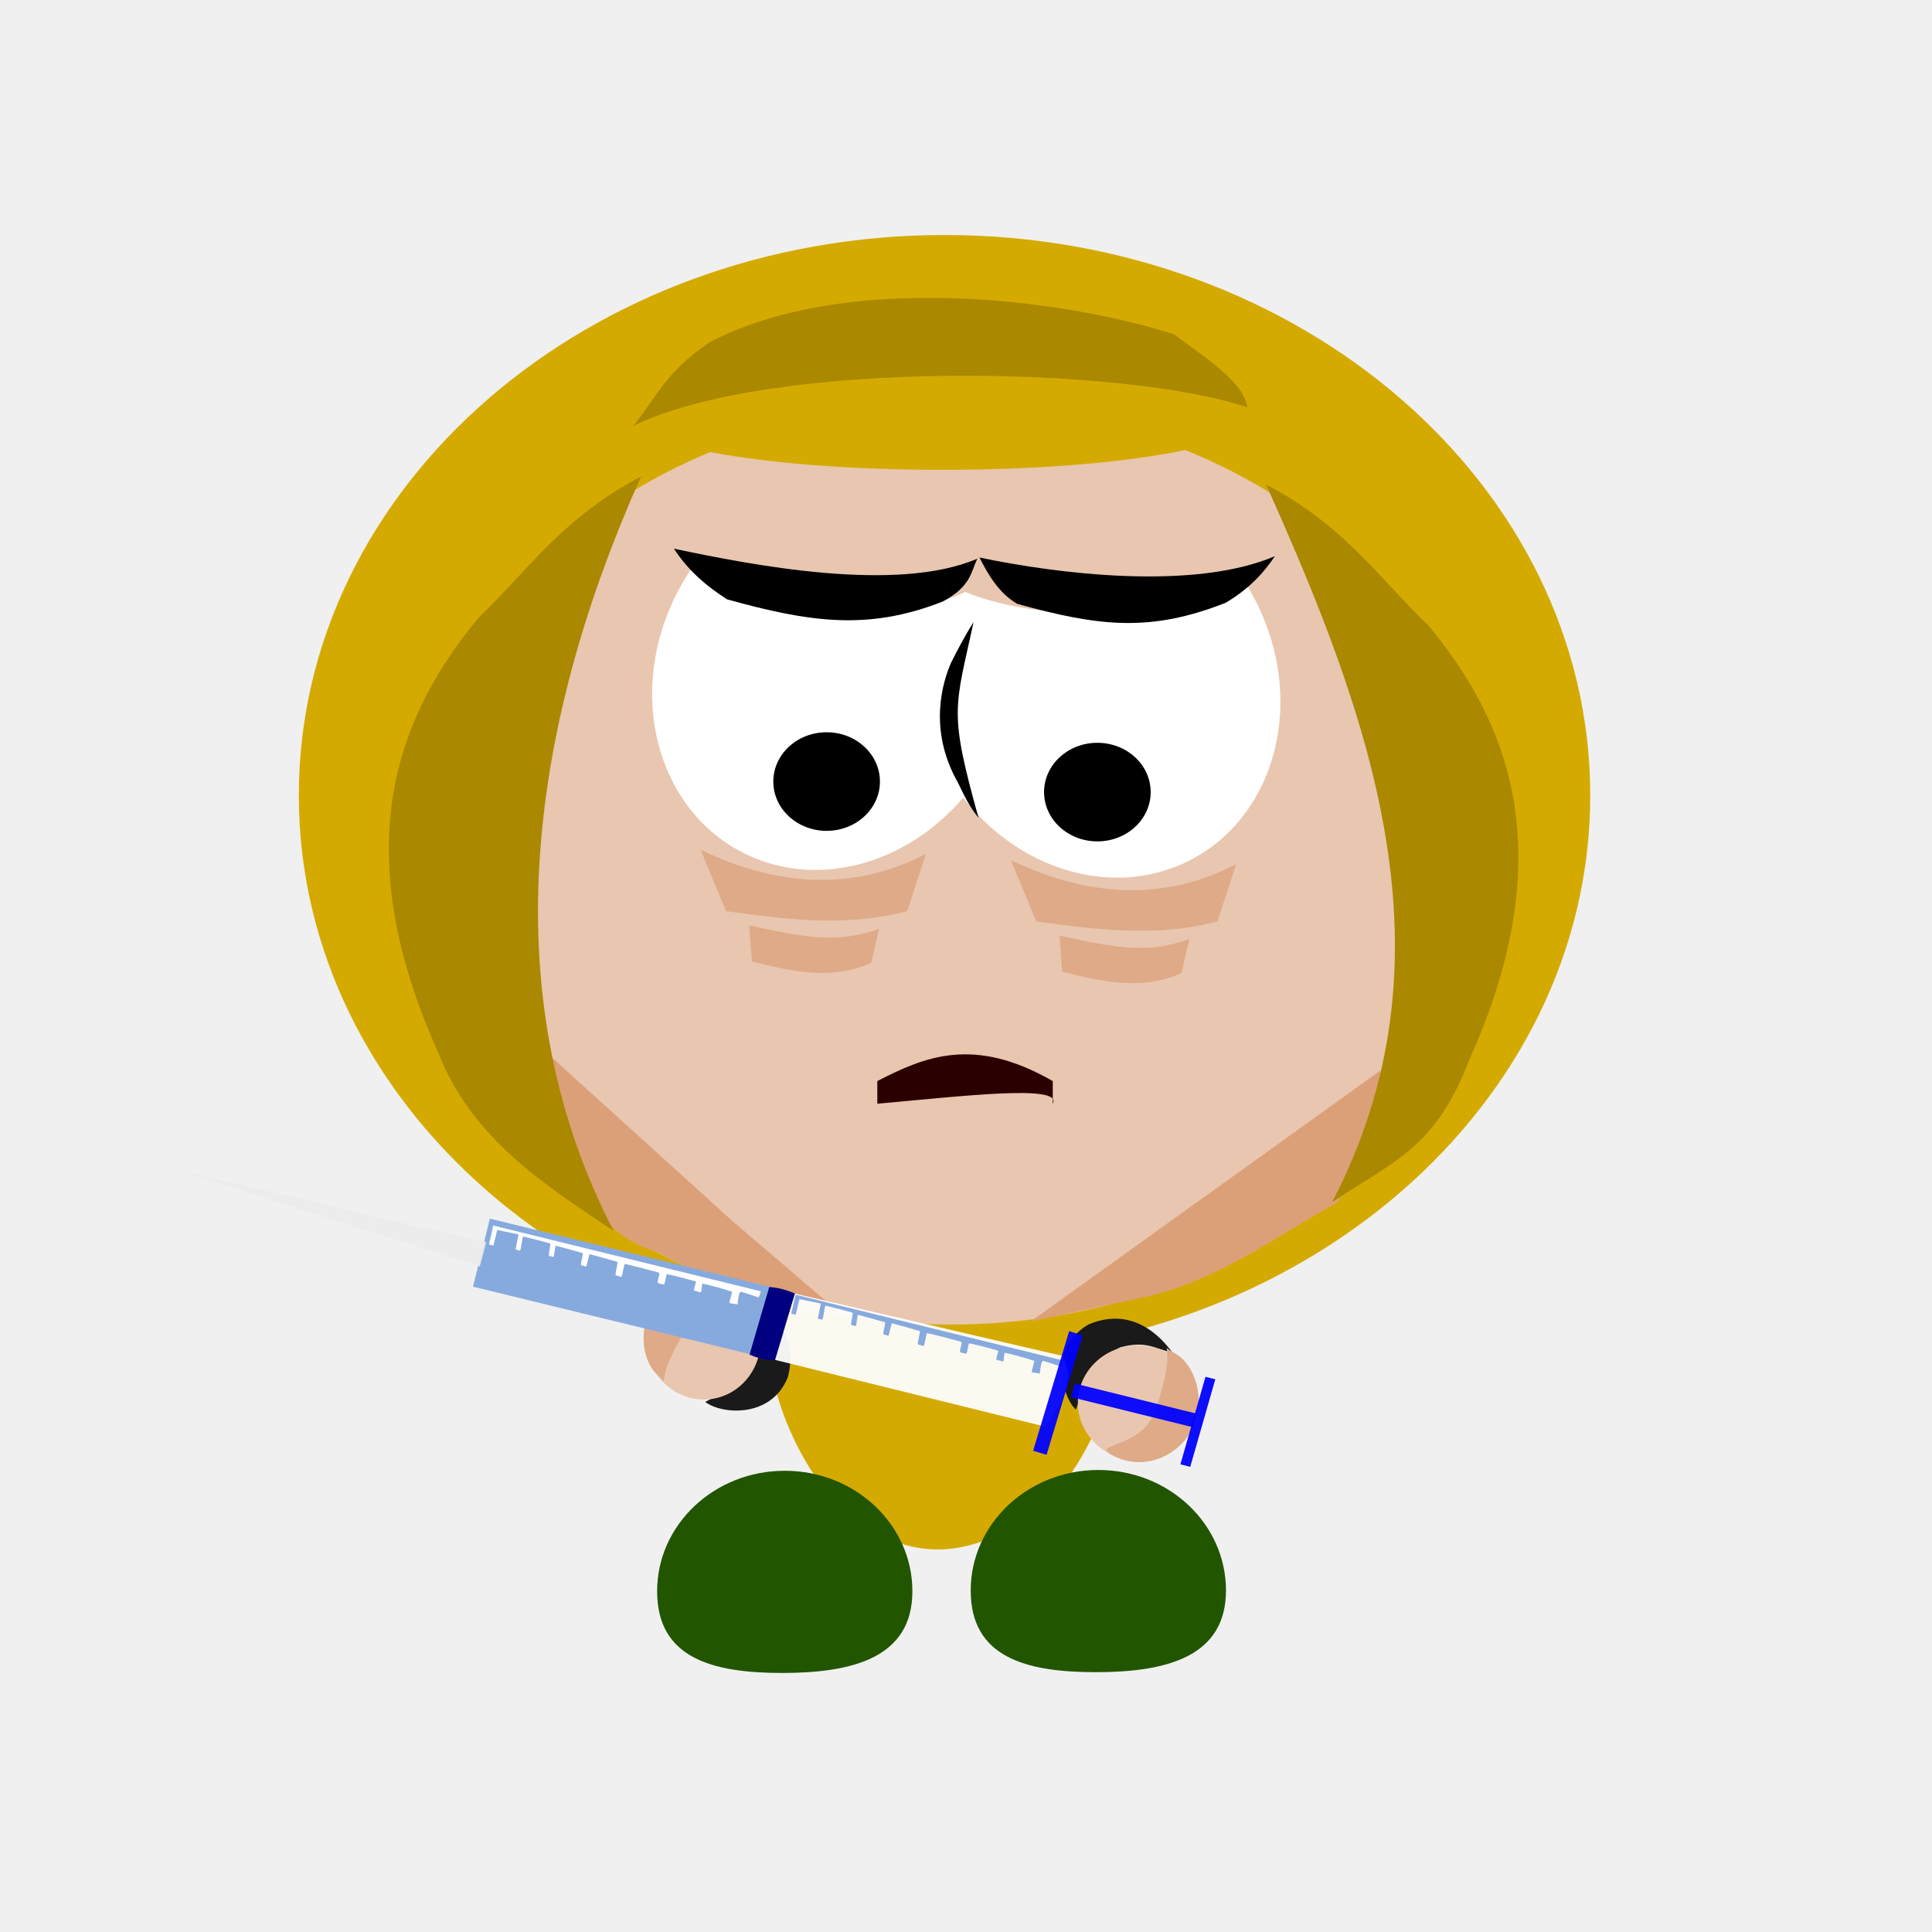
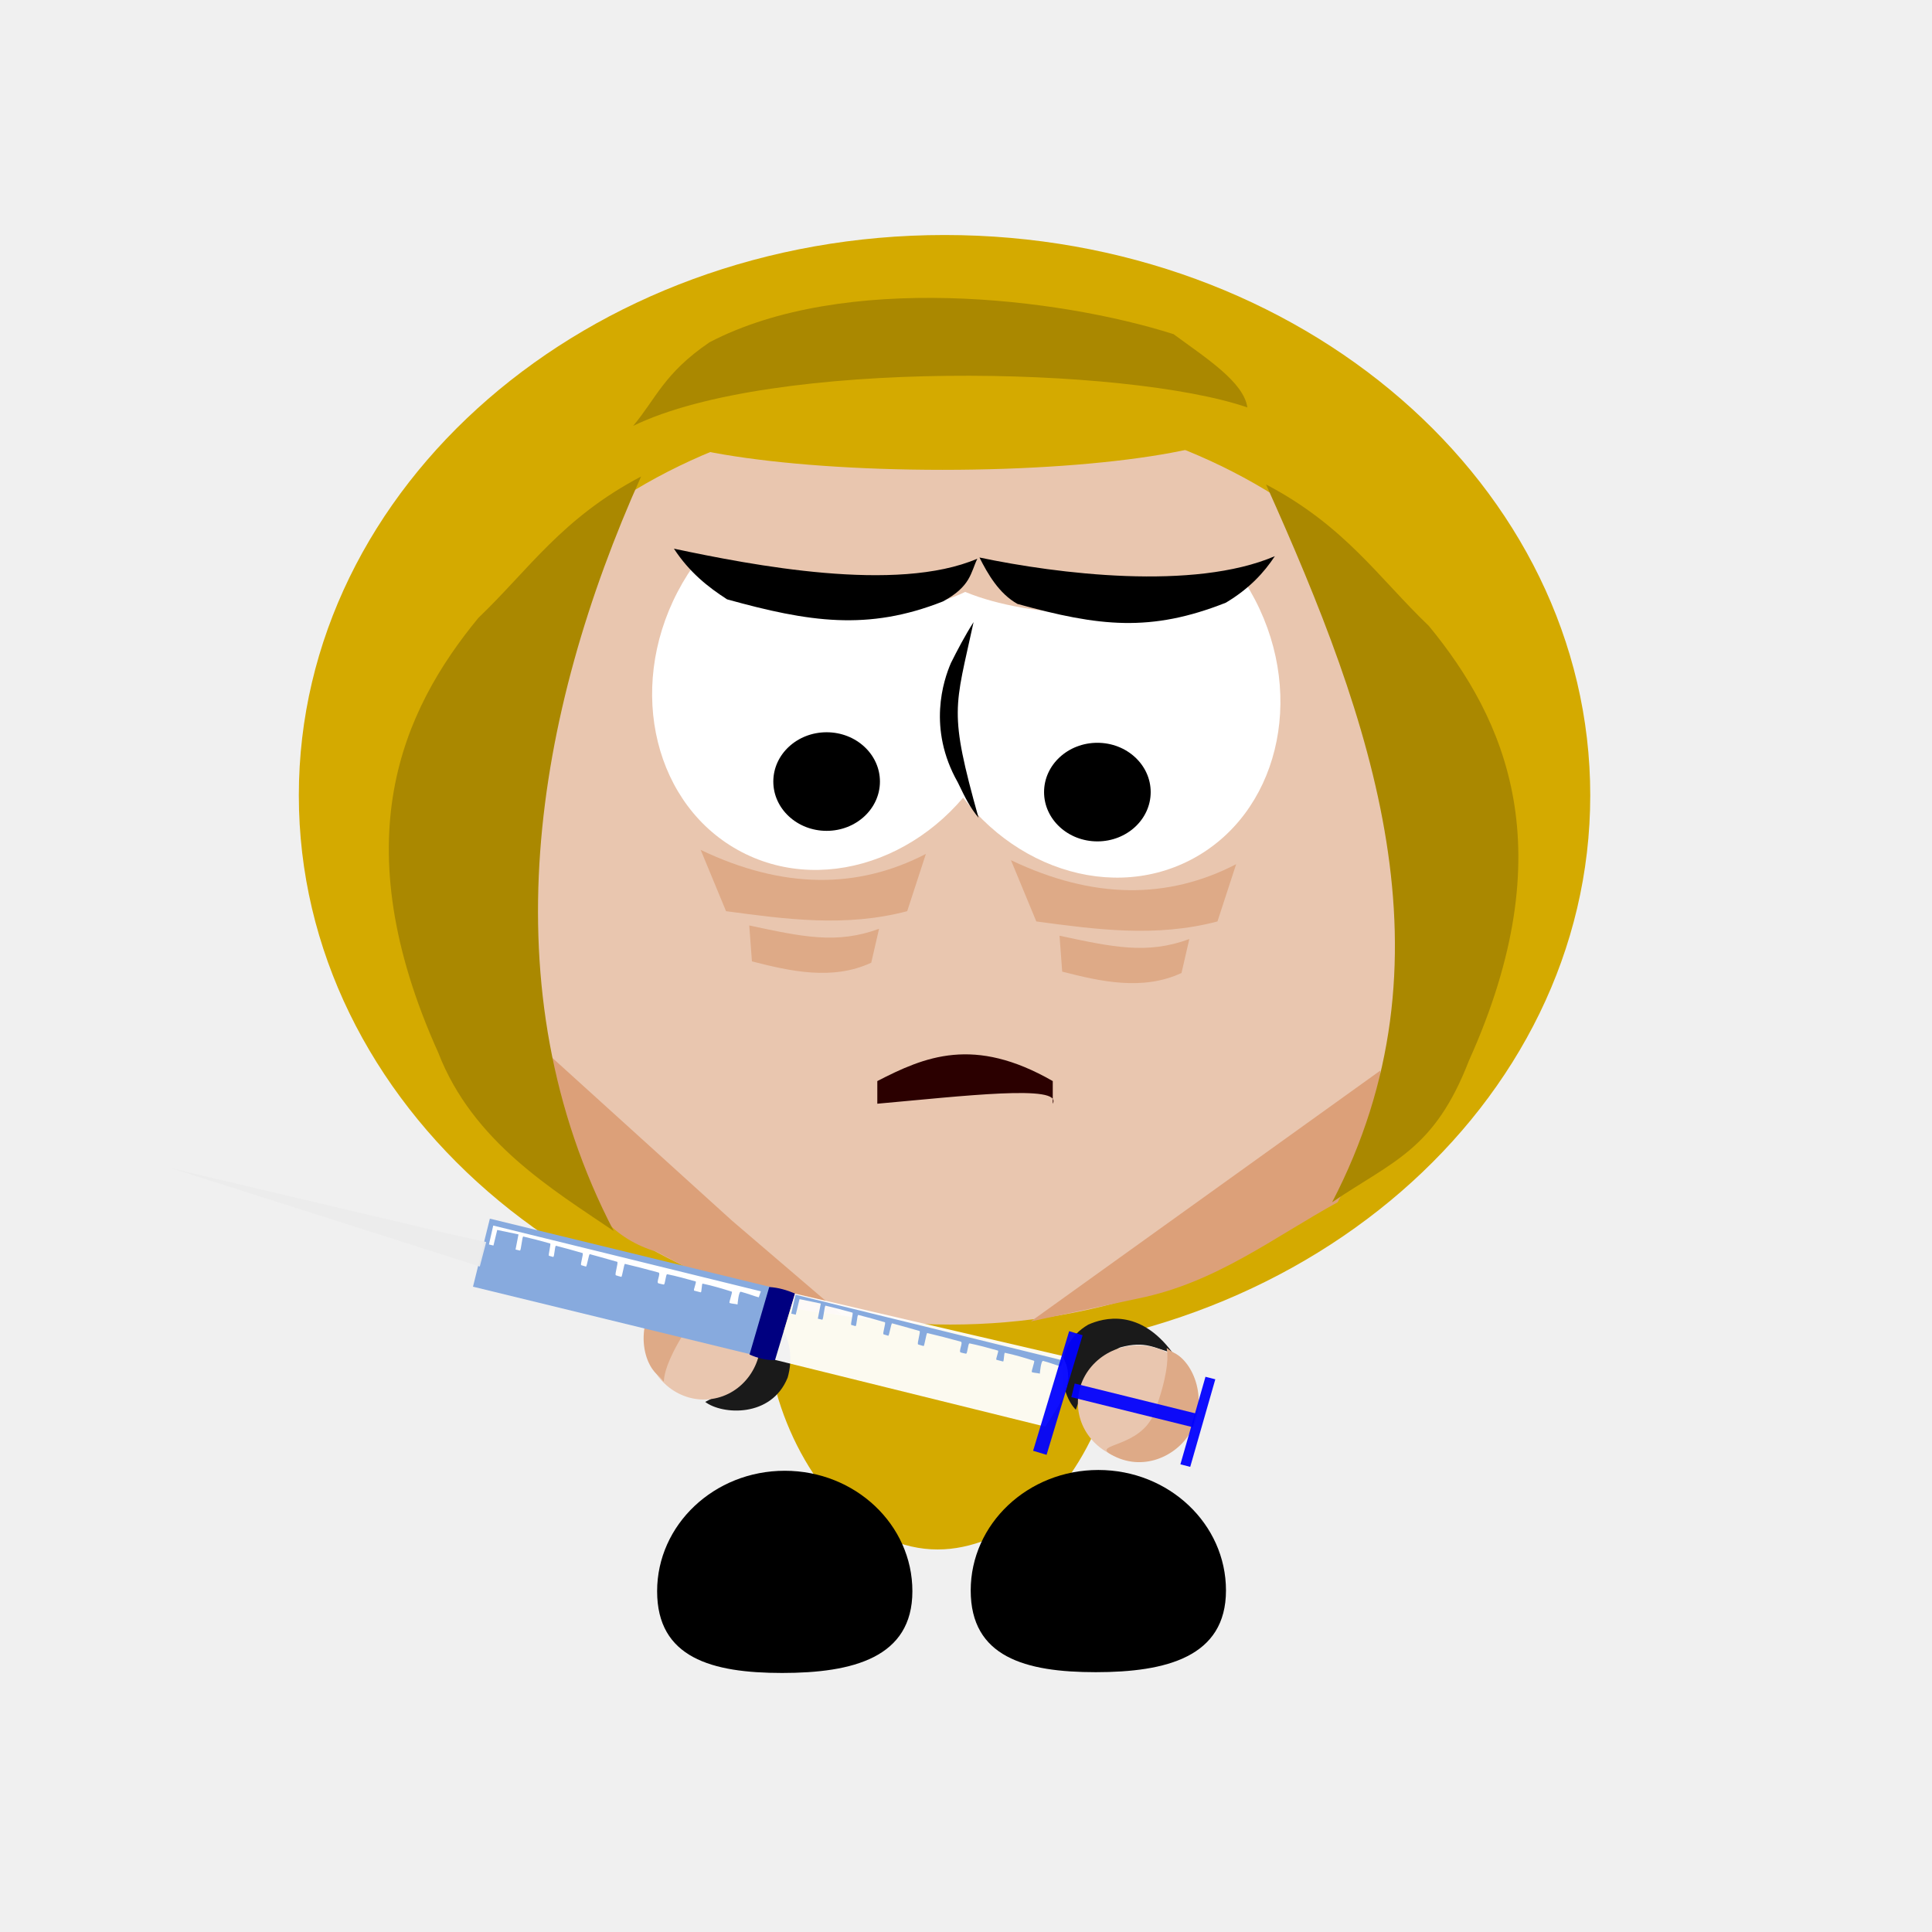
<svg xmlns="http://www.w3.org/2000/svg" width="64" height="64" id="svg3352" version="1.1" viewBox="0 0 64 64">
  <defs id="defs3354" />
  <g id="layer4">
    <ellipse style="fill:#d4aa00;fill-opacity:1" id="path4285" cx="31.289" cy="26.347" rx="21.39" ry="18.562" />
  </g>
  <g id="layer1">
    <path style="color:#000000;clip-rule:nonzero;display:inline;overflow:visible;visibility:visible;opacity:1;isolation:auto;mix-blend-mode:normal;color-interpolation:sRGB;color-interpolation-filters:linearRGB;solid-color:#000000;solid-opacity:1;fill:#d4aa00;fill-opacity:1;fill-rule:evenodd;stroke:#000000;stroke-width:0.095;stroke-linecap:butt;stroke-linejoin:bevel;stroke-miterlimit:4;stroke-dasharray:none;stroke-dashoffset:0;stroke-opacity:0;color-rendering:auto;image-rendering:auto;shape-rendering:auto;text-rendering:auto;enable-background:accumulate" d="m 25.629,42.276 c 1.659,-2.477 9.404,-3.052 11.185,-0.116 0.855,2.884 -0.625,6.131 -2.202,7.708 -1.936,1.481 -4.173,2.314 -6.722,0.116 -1.826,-1.816 -3.012,-5.249 -2.26,-7.708 z" id="rect3348" />
  </g>
  <g id="layer7">
    <ellipse style="color:#000000;clip-rule:nonzero;display:inline;overflow:visible;visibility:visible;opacity:1;isolation:auto;mix-blend-mode:normal;color-interpolation:sRGB;color-interpolation-filters:linearRGB;solid-color:#000000;solid-opacity:1;fill:#e9c6af;fill-opacity:1;fill-rule:evenodd;stroke:#000000;stroke-width:0.168;stroke-linecap:butt;stroke-linejoin:bevel;stroke-miterlimit:4;stroke-dasharray:none;stroke-dashoffset:0;stroke-opacity:0;color-rendering:auto;image-rendering:auto;shape-rendering:auto;text-rendering:auto;enable-background:accumulate" id="path4597" cx="31.476" cy="28.649" rx="18.039" ry="15.229" />
    <ellipse style="fill:#d4aa00;fill-opacity:1" id="path4412" cx="31.223" cy="13.84" rx="10.231" ry="1.724" />
    <path style="fill:#aa8800;fill-opacity:1" d="m 23.495,11.343 c 4.453,-2.33 11.549,-1.491 15.38,-0.274 1.08,0.795 2.322,1.582 2.446,2.428 -3.978,-1.369 -15.743,-1.626 -20.347,0.611 0.763,-0.909 1.02,-1.741 2.522,-2.764 z" id="rect4414" />
    <path style="fill:#dca079;fill-opacity:1" d="m 18.203,34.958 6.048,5.48 3.624,3.102 c -2.268,-0.1 -4.216,-1.05 -6.136,-2.077 -2.819,-0.856 -2.969,-3.847 -3.536,-6.505 z" id="rect4530" />
    <path style="fill:#dca079;fill-opacity:1" d="m 34.149,43.773 11.576,-8.309 c -0.041,1.598 -0.675,2.998 -1.414,4.362 -2.124,1.166 -4.028,2.661 -6.582,3.182 z" id="rect4532" />
  </g>
  <g id="layer8">
    <ellipse style="color:#000000;clip-rule:nonzero;display:inline;overflow:visible;visibility:visible;opacity:1;isolation:auto;mix-blend-mode:normal;color-interpolation:sRGB;color-interpolation-filters:linearRGB;solid-color:#000000;solid-opacity:1;fill:#ffffff;fill-opacity:1;fill-rule:evenodd;stroke:#000000;stroke-width:1.715;stroke-linecap:butt;stroke-linejoin:bevel;stroke-miterlimit:4;stroke-dasharray:none;stroke-dashoffset:0;stroke-opacity:0;color-rendering:auto;image-rendering:auto;shape-rendering:auto;text-rendering:auto;enable-background:accumulate" id="path3655" cx="34.824" cy="7.042" rx="5.863" ry="6.66" transform="matrix(0.8871552,0.4614712,-0.4614712,0.8871552,0,0)" />
    <ellipse style="color:#000000;clip-rule:nonzero;display:inline;overflow:visible;visibility:visible;opacity:1;isolation:auto;mix-blend-mode:normal;color-interpolation:sRGB;color-interpolation-filters:linearRGB;solid-color:#000000;solid-opacity:1;fill:#000000;fill-opacity:1;fill-rule:evenodd;stroke:#000000;stroke-width:1.377;stroke-linecap:butt;stroke-linejoin:bevel;stroke-miterlimit:4;stroke-dasharray:none;stroke-dashoffset:0;stroke-opacity:0;color-rendering:auto;image-rendering:auto;shape-rendering:auto;text-rendering:auto;enable-background:accumulate" id="path3676" cx="27.383" cy="25.89" rx="1.766" ry="1.633" />
  </g>
  <g id="layer9">
    <ellipse style="color:#000000;clip-rule:nonzero;display:inline;overflow:visible;visibility:visible;opacity:1;isolation:auto;mix-blend-mode:normal;color-interpolation:sRGB;color-interpolation-filters:linearRGB;solid-color:#000000;solid-opacity:1;fill:#ffffff;fill-opacity:1;fill-rule:evenodd;stroke:#000000;stroke-width:1.715;stroke-linecap:butt;stroke-linejoin:bevel;stroke-miterlimit:4;stroke-dasharray:none;stroke-dashoffset:0;stroke-opacity:0;color-rendering:auto;image-rendering:auto;shape-rendering:auto;text-rendering:auto;enable-background:accumulate" id="path3655-0" cx="-21.852" cy="36.811" rx="5.863" ry="6.66" transform="matrix(-0.8871552,0.4614712,0.4614712,0.8871552,0,0)" />
    <path style="color:#000000;clip-rule:nonzero;display:inline;overflow:visible;visibility:visible;opacity:1;isolation:auto;mix-blend-mode:normal;color-interpolation:sRGB;color-interpolation-filters:linearRGB;solid-color:#000000;solid-opacity:1;fill:#000000;fill-opacity:1;fill-rule:evenodd;stroke:#000000;stroke-width:2.18;stroke-linecap:butt;stroke-linejoin:bevel;stroke-miterlimit:4;stroke-dasharray:none;stroke-dashoffset:0;stroke-opacity:0;color-rendering:auto;image-rendering:auto;shape-rendering:auto;text-rendering:auto;enable-background:accumulate" d="m 31.5,21.964 c 0.206,-0.415 0.484,-0.941 0.751,-1.356 -0.621,2.868 -0.83,2.925 0.164,6.481 -0.29,-0.357 -0.42,-0.619 -0.688,-1.174 -1.011,-1.784 -0.472,-3.383 -0.227,-3.951 z" id="rect3673" />
    <ellipse style="fill:#e9c6af;fill-opacity:1" id="path4466" cx="36.372" cy="18.171" rx="5.878" ry="2.166" />
    <ellipse style="fill:#e9c6af;fill-opacity:1" id="path4464" cx="27.966" cy="18.071" rx="5.392" ry="2.298" />
    <path style="fill:#000000;fill-opacity:1" d="m 32.446,18.468 c 2.58,0.543 7.099,1.107 9.785,-0.044 -0.363,0.549 -0.845,1.075 -1.623,1.541 -2.491,0.985 -4.195,0.791 -6.902,0.041 -0.609,-0.338 -0.984,-0.991 -1.26,-1.538 z" id="rect4487" />
    <path style="fill:#000000;fill-opacity:1" d="m 22.325,18.176 c 2.58,0.543 7.365,1.482 10.051,0.331 -0.223,0.463 -0.213,0.914 -1.139,1.416 -2.491,0.985 -4.445,0.682 -7.152,-0.069 -0.636,-0.411 -1.248,-0.896 -1.76,-1.678 z" id="rect4487-5" />
    <path style="fill:#2b0000;fill-opacity:1" d="m 29.062,35.812 c 1.573,-0.81 3.199,-1.502 5.812,0 l 0,0.75 c 0.345,-0.652 -2.997,-0.251 -5.812,0 z" id="rect4527" />
  </g>
  <g id="layer6">
-     <path style="color:#000000;clip-rule:nonzero;display:inline;overflow:visible;visibility:visible;opacity:1;isolation:auto;mix-blend-mode:normal;color-interpolation:sRGB;color-interpolation-filters:linearRGB;solid-color:#000000;solid-opacity:1;fill:#225500;fill-opacity:1;fill-rule:evenodd;stroke:#000000;stroke-width:0.104;stroke-linecap:butt;stroke-linejoin:bevel;stroke-miterlimit:4;stroke-dasharray:none;stroke-dashoffset:0;stroke-opacity:0;color-rendering:auto;image-rendering:auto;shape-rendering:auto;text-rendering:auto;enable-background:accumulate" d="m 40.612,52.686 c 0,2.204 -1.98,2.707 -4.315,2.707 -2.335,0 -4.141,-0.503 -4.141,-2.707 0,-2.204 1.893,-3.991 4.228,-3.991 2.335,0 4.228,1.787 4.228,3.991 z" id="path3522-1" />
+     <path style="color:#000000;clip-rule:nonzero;display:inline;overflow:visible;visibility:visible;opacity:1;isolation:auto;mix-blend-mode:normal;color-interpolation:sRGB;color-interpolation-filters:linearRGB;solid-color:#000000;solid-opacity:1;fill:#000000;fill-opacity:1;fill-rule:evenodd;stroke:#000000;stroke-width:0.104;stroke-linecap:butt;stroke-linejoin:bevel;stroke-miterlimit:4;stroke-dasharray:none;stroke-dashoffset:0;stroke-opacity:0;color-rendering:auto;image-rendering:auto;shape-rendering:auto;text-rendering:auto;enable-background:accumulate" d="m 40.612,52.686 c 0,2.204 -1.98,2.707 -4.315,2.707 -2.335,0 -4.141,-0.503 -4.141,-2.707 0,-2.204 1.893,-3.991 4.228,-3.991 2.335,0 4.228,1.787 4.228,3.991 z" id="path3522-1" />
    <ellipse style="color:#000000;clip-rule:nonzero;display:inline;overflow:visible;visibility:visible;opacity:1;isolation:auto;mix-blend-mode:normal;color-interpolation:sRGB;color-interpolation-filters:linearRGB;solid-color:#000000;solid-opacity:1;fill:#000000;fill-opacity:1;fill-rule:evenodd;stroke:#000000;stroke-width:1.377;stroke-linecap:butt;stroke-linejoin:bevel;stroke-miterlimit:4;stroke-dasharray:none;stroke-dashoffset:0;stroke-opacity:0;color-rendering:auto;image-rendering:auto;shape-rendering:auto;text-rendering:auto;enable-background:accumulate" id="path3676-9" cx="36.352" cy="26.239" rx="1.766" ry="1.633" />
  </g>
  <g id="layer5">
-     <path style="color:#000000;clip-rule:nonzero;display:inline;overflow:visible;visibility:visible;opacity:1;isolation:auto;mix-blend-mode:normal;color-interpolation:sRGB;color-interpolation-filters:linearRGB;solid-color:#000000;solid-opacity:1;fill:#225500;fill-opacity:1;fill-rule:evenodd;stroke:#000000;stroke-width:0.104;stroke-linecap:butt;stroke-linejoin:bevel;stroke-miterlimit:4;stroke-dasharray:none;stroke-dashoffset:0;stroke-opacity:0;color-rendering:auto;image-rendering:auto;shape-rendering:auto;text-rendering:auto;enable-background:accumulate" d="m 30.224,52.712 c 0,2.204 -1.98,2.707 -4.315,2.707 -2.335,0 -4.141,-0.503 -4.141,-2.707 0,-2.204 1.893,-3.991 4.228,-3.991 2.335,0 4.228,1.787 4.228,3.991 z" id="path3522" />
+     <path style="color:#000000;clip-rule:nonzero;display:inline;overflow:visible;visibility:visible;opacity:1;isolation:auto;mix-blend-mode:normal;color-interpolation:sRGB;color-interpolation-filters:linearRGB;solid-color:#000000;solid-opacity:1;fill:#000000;fill-opacity:1;fill-rule:evenodd;stroke:#000000;stroke-width:0.104;stroke-linecap:butt;stroke-linejoin:bevel;stroke-miterlimit:4;stroke-dasharray:none;stroke-dashoffset:0;stroke-opacity:0;color-rendering:auto;image-rendering:auto;shape-rendering:auto;text-rendering:auto;enable-background:accumulate" d="m 30.224,52.712 c 0,2.204 -1.98,2.707 -4.315,2.707 -2.335,0 -4.141,-0.503 -4.141,-2.707 0,-2.204 1.893,-3.991 4.228,-3.991 2.335,0 4.228,1.787 4.228,3.991 z" id="path3522" />
  </g>
  <g id="layer3">
    <path style="color:#000000;clip-rule:nonzero;display:inline;overflow:visible;visibility:visible;opacity:1;isolation:auto;mix-blend-mode:normal;color-interpolation:sRGB;color-interpolation-filters:linearRGB;solid-color:#000000;solid-opacity:1;fill:#1a1a1a;fill-opacity:1;fill-rule:evenodd;stroke:#000000;stroke-width:0.076;stroke-linecap:butt;stroke-linejoin:bevel;stroke-miterlimit:4;stroke-dasharray:none;stroke-dashoffset:0;stroke-opacity:0;color-rendering:auto;image-rendering:auto;shape-rendering:auto;text-rendering:auto;enable-background:accumulate" d="m 38.847,44.816 c -1.099,-1.493 -2.294,-1.159 -2.797,-0.936 -1.254,0.725 -0.911,2.33 -0.411,2.819 0.147,-0.444 0.602,-1.673 1.474,-2.066 0.85,-0.231 1.127,0.036 1.733,0.183 z" id="rect3351-6" />
    <ellipse style="color:#000000;clip-rule:nonzero;display:inline;overflow:visible;visibility:visible;opacity:1;isolation:auto;mix-blend-mode:normal;color-interpolation:sRGB;color-interpolation-filters:linearRGB;solid-color:#000000;solid-opacity:1;fill:#e9c6af;fill-opacity:1;fill-rule:evenodd;stroke:#000000;stroke-width:0.06;stroke-linecap:butt;stroke-linejoin:bevel;stroke-miterlimit:4;stroke-dasharray:none;stroke-dashoffset:0;stroke-opacity:0;color-rendering:auto;image-rendering:auto;shape-rendering:auto;text-rendering:auto;enable-background:accumulate" id="path3370-3-8-4" cx="-37.702" cy="46.473" rx="1.996" ry="1.907" transform="scale(-1,1)" />
  </g>
  <g id="layer2">
    <path style="color:#000000;clip-rule:nonzero;display:inline;overflow:visible;visibility:visible;opacity:1;isolation:auto;mix-blend-mode:normal;color-interpolation:sRGB;color-interpolation-filters:linearRGB;solid-color:#000000;solid-opacity:1;fill:#1a1a1a;fill-opacity:1;fill-rule:evenodd;stroke:#000000;stroke-width:0.076;stroke-linecap:butt;stroke-linejoin:bevel;stroke-miterlimit:4;stroke-dasharray:none;stroke-dashoffset:0;stroke-opacity:0;color-rendering:auto;image-rendering:auto;shape-rendering:auto;text-rendering:auto;enable-background:accumulate" d="m 24.769,42.997 c 1.634,0.876 1.474,2.106 1.324,2.635 -0.54,1.345 -2.177,1.233 -2.732,0.808 0.418,-0.209 1.57,-0.834 1.835,-1.753 0.107,-0.875 -0.196,-1.11 -0.428,-1.69 z" id="rect3351" />
    <ellipse style="color:#000000;clip-rule:nonzero;display:inline;overflow:visible;visibility:visible;opacity:1;isolation:auto;mix-blend-mode:normal;color-interpolation:sRGB;color-interpolation-filters:linearRGB;solid-color:#000000;solid-opacity:1;fill:#e9c6af;fill-opacity:1;fill-rule:evenodd;stroke:#000000;stroke-width:0.06;stroke-linecap:butt;stroke-linejoin:bevel;stroke-miterlimit:4;stroke-dasharray:none;stroke-dashoffset:0;stroke-opacity:0;color-rendering:auto;image-rendering:auto;shape-rendering:auto;text-rendering:auto;enable-background:accumulate" id="path3370-3-8" cx="47.231" cy="-16.738" rx="1.996" ry="1.907" transform="matrix(0.1423683,0.9898138,-0.9898138,0.1423683,0,0)" />
  </g>
  <g id="layer12">
    <path style="color:#000000;clip-rule:nonzero;display:inline;overflow:visible;visibility:visible;opacity:1;isolation:auto;mix-blend-mode:normal;color-interpolation:sRGB;color-interpolation-filters:linearRGB;solid-color:#000000;solid-opacity:1;fill:#deaa87;fill-opacity:1;fill-rule:evenodd;stroke:#000000;stroke-width:1.691;stroke-linecap:butt;stroke-linejoin:bevel;stroke-miterlimit:4;stroke-dasharray:none;stroke-dashoffset:0;stroke-opacity:0;color-rendering:auto;image-rendering:auto;shape-rendering:auto;text-rendering:auto;enable-background:accumulate" d="m 21.774,45.538 c -0.532,-0.469 -0.726,-1.788 0.15,-2.69 0.61,-0.628 1.843,-0.899 2.72,-0.046 0.508,0.494 -1.036,-0.044 -1.745,0.994 -1.421,2.08 -0.59,2.213 -1.125,1.742 z" id="path3802" />
    <path style="color:#000000;clip-rule:nonzero;display:inline;overflow:visible;visibility:visible;opacity:1;isolation:auto;mix-blend-mode:normal;color-interpolation:sRGB;color-interpolation-filters:linearRGB;solid-color:#000000;solid-opacity:1;fill:#deaa87;fill-opacity:1;fill-rule:evenodd;stroke:#000000;stroke-width:1.691;stroke-linecap:butt;stroke-linejoin:bevel;stroke-miterlimit:4;stroke-dasharray:none;stroke-dashoffset:0;stroke-opacity:0;color-rendering:auto;image-rendering:auto;shape-rendering:auto;text-rendering:auto;enable-background:accumulate" d="m 38.91,44.823 c 0.63,0.325 1.139,1.557 0.508,2.646 -0.439,0.757 -1.569,1.32 -2.627,0.706 -0.613,-0.356 1.016,-0.21 1.451,-1.388 0.873,-2.363 0.035,-2.29 0.668,-1.963 z" id="path3802-5" />
  </g>
  <g id="layer10">
    <path style="fill:#aa8800;fill-opacity:1" d="m 41.94,16.049 c 2.623,1.378 3.727,3.094 5.392,4.685 2.538,3.088 4.489,7.389 1.326,14.407 -1.142,2.951 -2.513,3.316 -4.53,4.685 4.178,-8.03 1.342,-15.911 -2.188,-23.776 z" id="rect4326" />
    <path style="fill:#aa8800;fill-opacity:1" d="m 21.238,15.784 c -2.623,1.378 -3.727,3.094 -5.392,4.685 -2.538,3.088 -4.489,7.389 -1.326,14.407 1.142,2.951 3.794,4.535 5.811,5.903 -4.178,-8.03 -2.623,-17.129 0.906,-24.995 z" id="rect4326-8" />
    <path style="fill:#deaa87;fill-opacity:1" d="m 23.211,28.154 c 2.728,1.304 5.203,1.302 7.46,0.133 l -0.619,1.897 c -2.039,0.538 -4.02,0.266 -6.001,0 z" id="rect4355" />
    <path style="fill:#deaa87;fill-opacity:1" d="m 24.82,30.657 c 1.76,0.375 2.896,0.628 4.3,0.11 l -0.259,1.124 c -1.29,0.601 -2.698,0.277 -3.952,-0.044 z" id="rect4355-9" />
    <path style="fill:#deaa87;fill-opacity:1" d="m 33.489,28.494 c 2.728,1.304 5.203,1.302 7.46,0.133 l -0.619,1.897 c -2.039,0.538 -4.02,0.266 -6.001,0 z" id="rect4355-0" />
    <path style="fill:#deaa87;fill-opacity:1" d="m 35.098,30.997 c 1.76,0.375 2.896,0.628 4.3,0.11 l -0.259,1.124 c -1.29,0.601 -2.698,0.277 -3.952,-0.044 z" id="rect4355-9-9" />
  </g>
  <g id="layer11">
    <rect style="fill:#87aade;fill-opacity:1" id="rect4536" width="2.322" height="9.571" x="-37.702" y="25.467" transform="matrix(0.2406869,-0.9706028,0.9715689,0.2367571,0,0)" />
    <path style="fill:#ffffff;fill-opacity:1" d="m 16.339,40.598 8.866,2.179 -0.07,0.199 c -0.113,-0.027 -0.397,-0.135 -0.593,-0.185 -0.075,-0.019 -0.11,0.421 -0.11,0.421 -0.098,-0.025 -0.175,-0.02 -0.262,-0.048 -0.035,-0.011 0.106,-0.366 0.071,-0.377 -0.317,-0.1 -0.654,-0.201 -0.965,-0.265 -0.035,-0.007 -0.028,0.296 -0.063,0.288 -0.073,-0.017 -0.145,-0.035 -0.215,-0.055 -0.046,-0.013 0.09,-0.294 0.044,-0.307 -0.327,-0.093 -0.647,-0.178 -0.939,-0.238 -0.052,-0.011 -0.066,0.354 -0.117,0.342 -0.106,-0.024 -0.072,-0.012 -0.173,-0.04 -0.087,-0.024 0.087,-0.335 0.002,-0.358 -0.4,-0.11 -0.778,-0.209 -1.112,-0.286 -0.031,-0.007 -0.093,0.437 -0.122,0.43 -0.088,-0.021 -0.098,-0.029 -0.179,-0.052 -0.052,-0.015 0.093,-0.433 0.043,-0.447 -0.395,-0.112 -0.711,-0.202 -0.906,-0.253 -0.035,-0.009 -0.096,0.421 -0.13,0.411 -0.051,-0.015 -0.102,-0.03 -0.153,-0.046 -0.047,-0.014 0.087,-0.389 0.041,-0.402 -0.232,-0.069 -0.651,-0.183 -0.876,-0.241 -0.049,-0.013 -0.05,0.383 -0.099,0.37 -0.045,-0.013 -0.091,-0.026 -0.136,-0.039 -0.034,-0.01 0.073,-0.398 0.039,-0.407 -0.295,-0.083 -0.592,-0.161 -0.89,-0.231 -0.04,-0.009 -0.072,0.474 -0.112,0.465 -0.048,-0.011 -0.097,-0.023 -0.145,-0.034 l 0.098,-0.501 -0.705,-0.147 -0.125,0.516 -0.149,-0.035 z" id="rect4538" />
    <path style="fill:#000080;fill-opacity:1" d="m 24.829,44.871 0.653,-2.236 c 0.306,0.017 0.586,0.102 0.855,0.216 l -0.66,2.205 c -0.299,0.006 -0.58,-0.066 -0.848,-0.185 z" id="rect4541" />
    <path style="fill:#ffffff;fill-opacity:0.941" d="m 26.334,42.853 8.852,2.061 c 0.502,0.817 -0.059,1.58 -0.56,2.346 L 25.676,45.048 Z" id="rect4544" />
    <path style="fill:#87aade;fill-opacity:1" d="m 26.353,42.889 8.866,2.179 -0.07,0.199 c -0.113,-0.027 -0.397,-0.135 -0.593,-0.185 -0.075,-0.019 -0.11,0.421 -0.11,0.421 -0.098,-0.025 -0.175,-0.02 -0.262,-0.048 -0.035,-0.011 0.106,-0.366 0.071,-0.377 -0.317,-0.1 -0.654,-0.201 -0.965,-0.265 -0.035,-0.007 -0.028,0.296 -0.063,0.288 -0.073,-0.017 -0.145,-0.035 -0.215,-0.055 -0.046,-0.013 0.09,-0.294 0.044,-0.307 -0.327,-0.093 -0.647,-0.178 -0.939,-0.238 -0.052,-0.011 -0.066,0.354 -0.117,0.342 -0.106,-0.024 -0.072,-0.012 -0.173,-0.04 -0.087,-0.024 0.087,-0.335 0.002,-0.358 -0.4,-0.11 -0.778,-0.209 -1.112,-0.286 -0.031,-0.007 -0.093,0.437 -0.122,0.43 -0.088,-0.021 -0.098,-0.029 -0.179,-0.052 -0.052,-0.015 0.093,-0.433 0.043,-0.447 -0.395,-0.112 -0.711,-0.202 -0.906,-0.253 -0.035,-0.009 -0.096,0.421 -0.13,0.411 -0.051,-0.015 -0.102,-0.03 -0.153,-0.046 -0.047,-0.014 0.087,-0.389 0.041,-0.402 -0.232,-0.069 -0.651,-0.183 -0.876,-0.241 -0.049,-0.013 -0.05,0.383 -0.099,0.37 -0.045,-0.013 -0.091,-0.026 -0.136,-0.039 -0.034,-0.01 0.073,-0.398 0.039,-0.407 -0.295,-0.083 -0.592,-0.161 -0.89,-0.231 -0.04,-0.009 -0.072,0.474 -0.112,0.465 -0.048,-0.011 -0.097,-0.023 -0.145,-0.034 l 0.098,-0.501 -0.705,-0.147 -0.125,0.516 -0.149,-0.035 z" id="rect4538-5" />
    <rect style="fill:#0000ff;fill-opacity:0.941;stroke-width:0.4;stroke-miterlimit:4;stroke-dasharray:none" id="rect4562" width="4.138" height="0.466" x="-36.142" y="46.633" transform="matrix(0.2885021,-0.9574793,0.9574793,0.2885021,0,0)" />
    <rect style="fill:#0000ff;fill-opacity:0.941;stroke-width:0.4;stroke-miterlimit:4;stroke-dasharray:none" id="rect4562-3" width="4.138" height="0.466" x="45.564" y="35.942" transform="matrix(0.9707467,0.2401058,-0.2401058,0.9707467,0,0)" />
    <rect style="fill:#0000ff;fill-opacity:0.941;stroke-width:0.4;stroke-miterlimit:4;stroke-dasharray:none" id="rect4562-3-7" width="3.017" height="0.336" x="34.28" y="-51.305" transform="matrix(-0.2753886,0.961333,-0.9686958,-0.2482508,0,0)" />
    <path style="fill:#ececec;fill-opacity:0.941;stroke-width:0.4;stroke-miterlimit:4;stroke-dasharray:none" d="m 5.656,38.695 9.175,2.166 1.275,0.283 -0.213,0.812 z" id="rect4647" />
  </g>
</svg>
